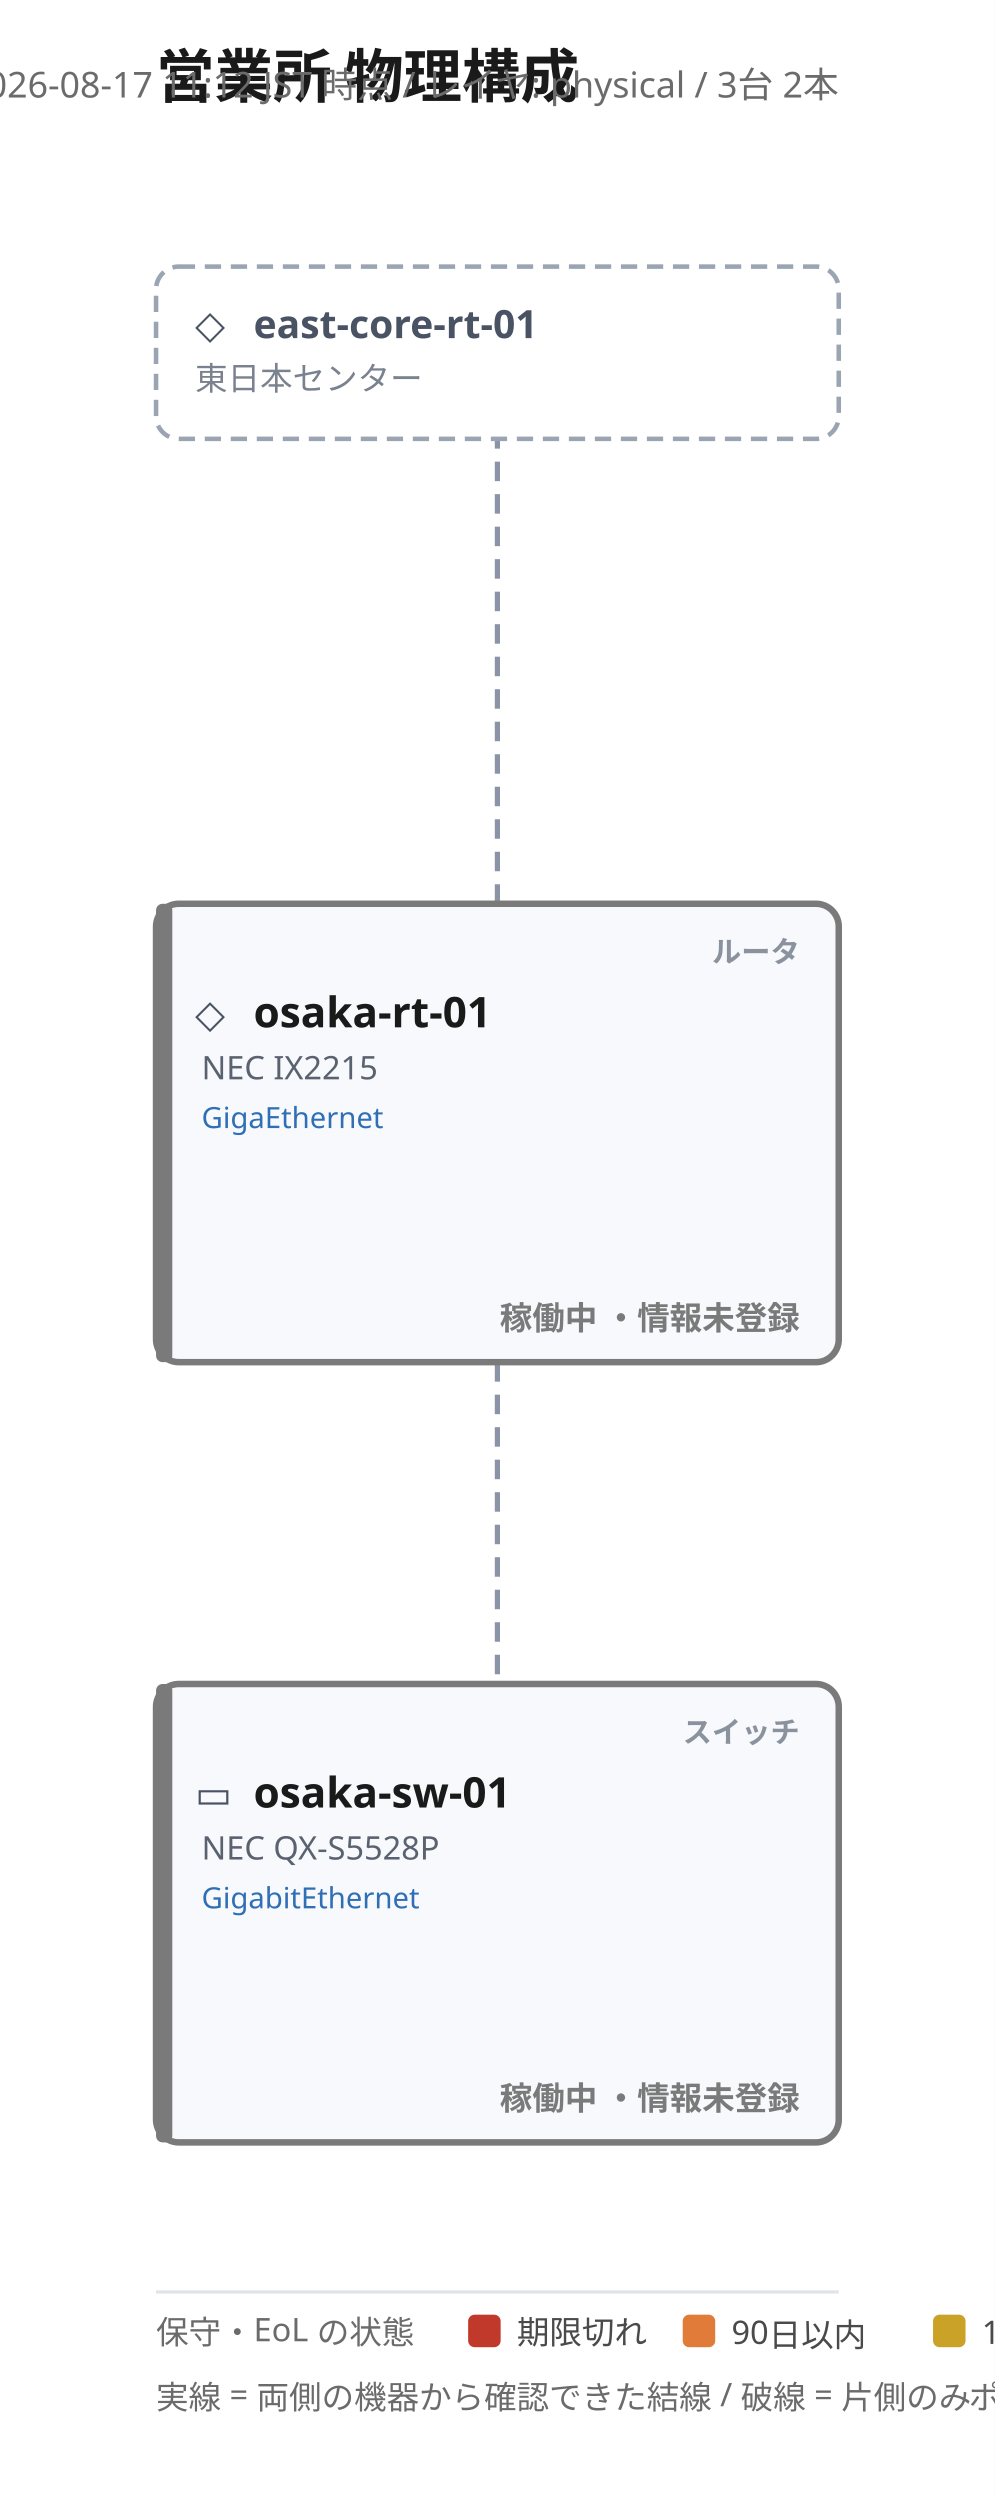
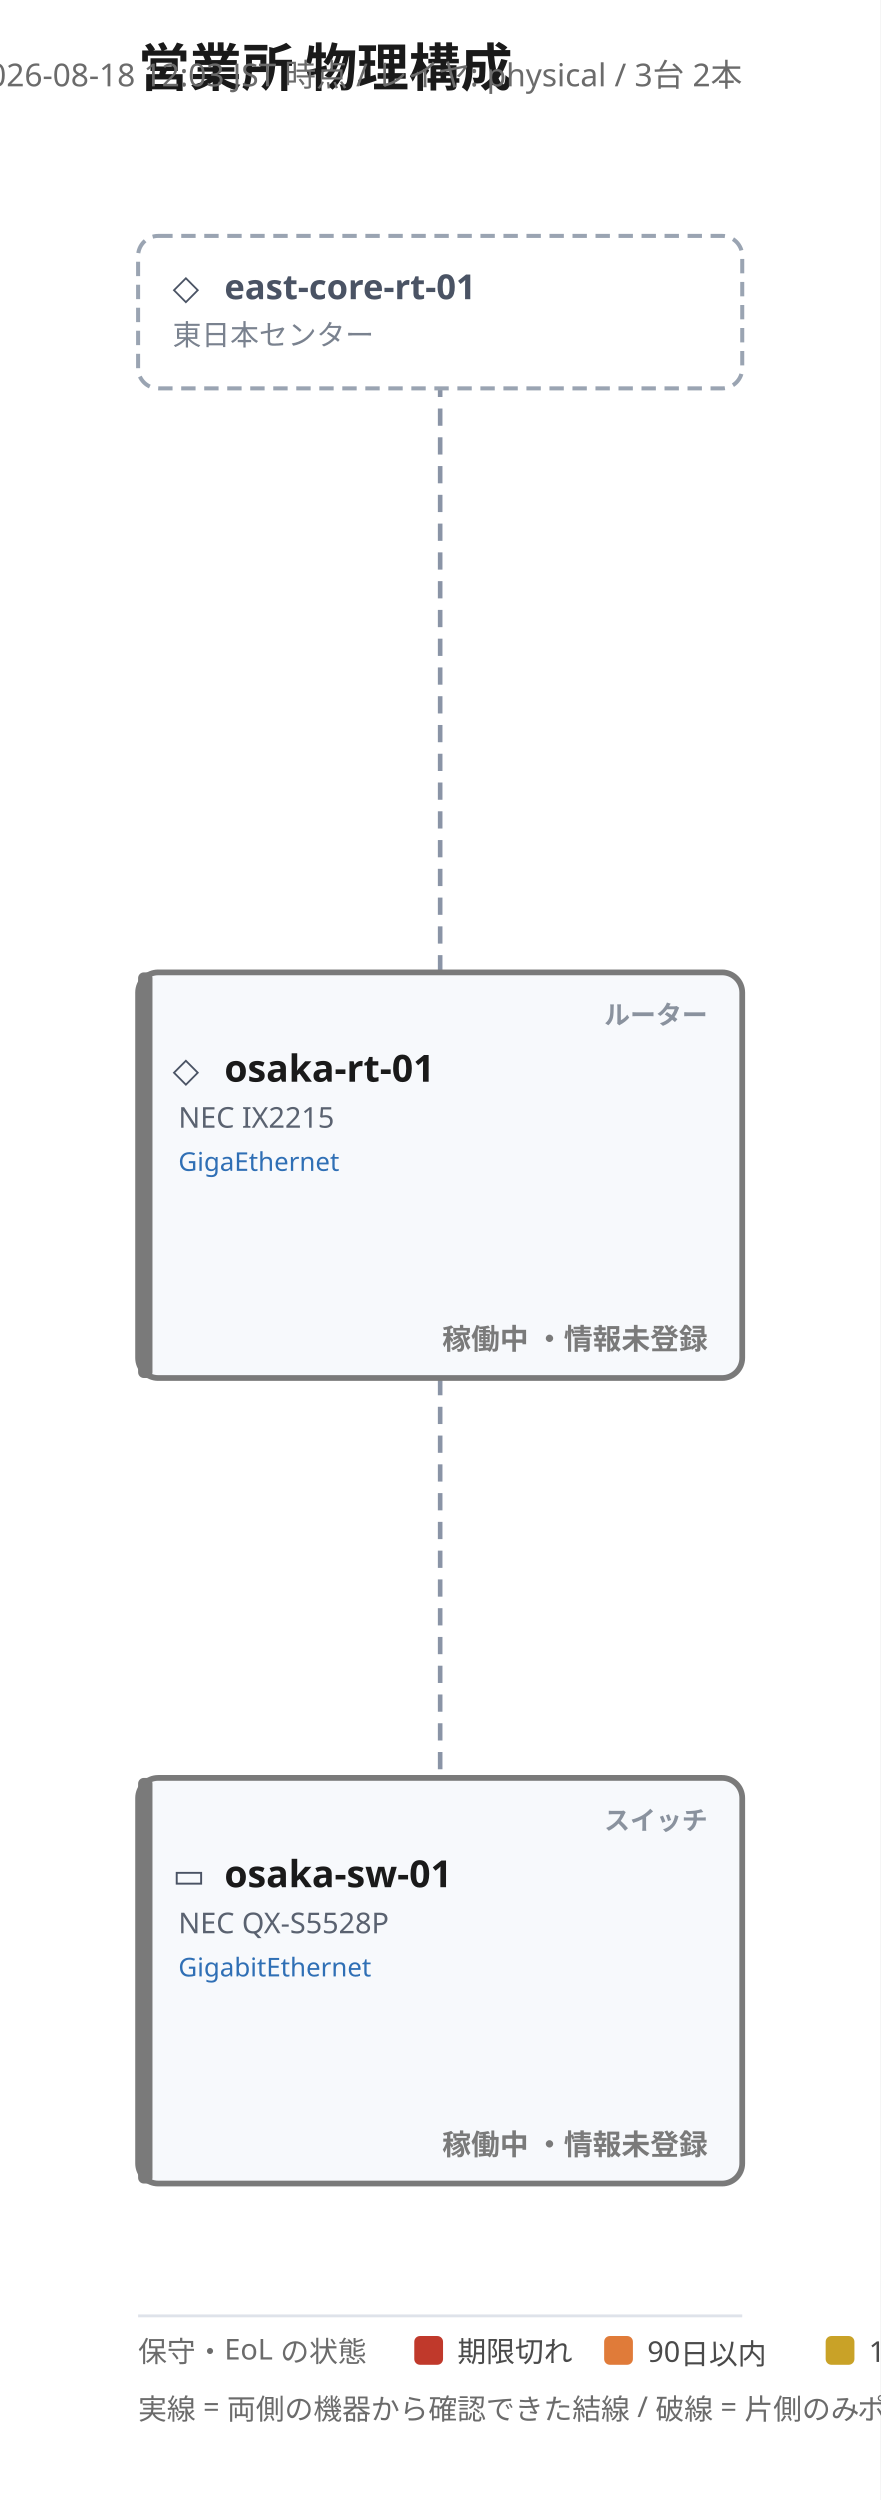
- <svg xmlns="http://www.w3.org/2000/svg" width="306" height="769" viewBox="0 0 306 769" font-family="'Yu Gothic', 'Hiragino Kaku Gothic ProN', Meiryo, 'Noto Sans JP', sans-serif">
+ <svg xmlns="http://www.w3.org/2000/svg" width="306" height="869" viewBox="0 0 306 869" font-family="'Yu Gothic', 'Hiragino Kaku Gothic ProN', Meiryo, 'Noto Sans JP', sans-serif">
  <rect width="100%" height="100%" fill="#ffffff" />
  <text x="48" y="30" font-size="18" font-weight="700" fill="#1a1a1a">営業所 物理構成</text>
-   <text x="258" y="30" font-size="11" fill="#6b6b6b" text-anchor="end">2026-08-17 11:12 JST 時点 / レイヤ: physical / 3台 2本</text>
-   <polyline points="153,278 153,135" fill="none" stroke="#8a94a6" stroke-width="1.6" stroke-dasharray="6 4" />
-   <text class="port-label" x="164.0" y="261.0" font-size="10" fill="#2f6fb5" text-anchor="middle" paint-order="stroke" stroke="#ffffff" stroke-width="3" />
+   <text x="258" y="30" font-size="11" fill="#6b6b6b" text-anchor="end">2026-08-18 12:03 JST 時点 / レイヤ: physical / 3台 2本</text>
+   <polyline points="153,338 153,135" fill="none" stroke="#8a94a6" stroke-width="1.6" stroke-dasharray="6 4" />
+   <text class="port-label" x="164.0" y="321.0" font-size="10" fill="#2f6fb5" text-anchor="middle" paint-order="stroke" stroke="#ffffff" stroke-width="3" />
  <text class="port-label" x="142.0" y="146.0" font-size="10" fill="#2f6fb5" text-anchor="middle" paint-order="stroke" stroke="#ffffff" stroke-width="3" />
-   <polyline points="153,419 153,518" fill="none" stroke="#8a94a6" stroke-width="1.6" stroke-dasharray="6 4" />
-   <text class="port-label" x="142.0" y="430.0" font-size="10" fill="#2f6fb5" text-anchor="middle" paint-order="stroke" stroke="#ffffff" stroke-width="3" />
-   <text class="port-label" x="164.0" y="501.0" font-size="10" fill="#2f6fb5" text-anchor="middle" paint-order="stroke" stroke="#ffffff" stroke-width="3" />
+   <polyline points="153,479 153,618" fill="none" stroke="#8a94a6" stroke-width="1.6" stroke-dasharray="6 4" />
+   <text class="port-label" x="142.0" y="490.0" font-size="10" fill="#2f6fb5" text-anchor="middle" paint-order="stroke" stroke="#ffffff" stroke-width="3" />
+   <text class="port-label" x="164.0" y="601.0" font-size="10" fill="#2f6fb5" text-anchor="middle" paint-order="stroke" stroke="#ffffff" stroke-width="3" />
  <g>
    <rect x="48" y="82" width="210" height="53" rx="7" fill="none" stroke="#9aa4b2" stroke-width="1.4" stroke-dasharray="5 3" />
    <text x="60" y="104" font-size="12" fill="#4a5364">◇</text>
    <text x="78" y="104" font-size="12" font-weight="700" fill="#4a5364">east-core-rt-01</text>
    <text x="60" y="120" font-size="10" fill="#7a828f">東日本センター</text>
  </g>
  <g>
-     <rect x="48" y="278" width="210" height="141" rx="7" fill="#f7f9fc" stroke="#7a7a7a" stroke-width="2" />
-     <rect x="48" y="278" width="5" height="141" rx="2" fill="#7a7a7a" />
-     <text x="246" y="296" font-size="9" font-weight="700" fill="#8a929e" text-anchor="end">ルータ</text>
-     <text x="60" y="316" font-size="12" fill="#4a5364">◇</text>
-     <text x="78" y="316" font-size="13" font-weight="700" fill="#1a1a1a">osaka-rt-01</text>
-     <text x="62" y="332" font-size="10" fill="#5a6270">NEC IX2215</text>
-     <text x="62" y="347" font-size="9">
+     <rect x="48" y="338" width="210" height="141" rx="7" fill="#f7f9fc" stroke="#7a7a7a" stroke-width="2" />
+     <rect x="48" y="338" width="5" height="141" rx="2" fill="#7a7a7a" />
+     <text x="246" y="356" font-size="9" font-weight="700" fill="#8a929e" text-anchor="end">ルーター</text>
+     <text x="60" y="376" font-size="12" fill="#4a5364">◇</text>
+     <text x="78" y="376" font-size="13" font-weight="700" fill="#1a1a1a">osaka-rt-01</text>
+     <text x="62" y="392" font-size="10" fill="#5a6270">NEC IX2215</text>
+     <text x="62" y="407" font-size="9">
      <tspan fill="#2f6fb5">GigaEthernet</tspan>
    </text>
-     <text x="246" y="409" font-size="10" font-weight="600" fill="#7a7a7a" text-anchor="end">稼働中 ・情報未登録</text>
+     <text x="246" y="469" font-size="10" font-weight="600" fill="#7a7a7a" text-anchor="end">稼働中 ・情報未登録</text>
  </g>
  <g>
-     <rect x="48" y="518" width="210" height="141" rx="7" fill="#f7f9fc" stroke="#7a7a7a" stroke-width="2" />
-     <rect x="48" y="518" width="5" height="141" rx="2" fill="#7a7a7a" />
-     <text x="246" y="536" font-size="9" font-weight="700" fill="#8a929e" text-anchor="end">スイッチ</text>
-     <text x="60" y="556" font-size="12" fill="#4a5364">▭</text>
-     <text x="78" y="556" font-size="13" font-weight="700" fill="#1a1a1a">osaka-sw-01</text>
-     <text x="62" y="572" font-size="10" fill="#5a6270">NEC QX-S5528P</text>
-     <text x="62" y="587" font-size="9">
+     <rect x="48" y="618" width="210" height="141" rx="7" fill="#f7f9fc" stroke="#7a7a7a" stroke-width="2" />
+     <rect x="48" y="618" width="5" height="141" rx="2" fill="#7a7a7a" />
+     <text x="246" y="636" font-size="9" font-weight="700" fill="#8a929e" text-anchor="end">スイッチ</text>
+     <text x="60" y="656" font-size="12" fill="#4a5364">▭</text>
+     <text x="78" y="656" font-size="13" font-weight="700" fill="#1a1a1a">osaka-sw-01</text>
+     <text x="62" y="672" font-size="10" fill="#5a6270">NEC QX-S5528P</text>
+     <text x="62" y="687" font-size="9">
      <tspan fill="#2f6fb5">GigabitEthernet</tspan>
    </text>
-     <text x="246" y="649" font-size="10" font-weight="600" fill="#7a7a7a" text-anchor="end">稼働中 ・情報未登録</text>
+     <text x="246" y="749" font-size="10" font-weight="600" fill="#7a7a7a" text-anchor="end">稼働中 ・情報未登録</text>
  </g>
-   <line x1="48" y1="705" x2="258" y2="705" stroke="#dfe3ea" stroke-width="1" />
-   <text x="48" y="721" font-size="10" fill="#6b6b6b">保守・EoL の状態</text>
-   <rect x="144" y="712" width="10" height="10" rx="2" fill="#c0392b" />
-   <text x="159" y="721" font-size="10" fill="#4a4a4a">期限切れ</text>
-   <rect x="210" y="712" width="10" height="10" rx="2" fill="#e07b39" />
-   <text x="225" y="721" font-size="10" fill="#4a4a4a">90日以内</text>
-   <rect x="287" y="712" width="10" height="10" rx="2" fill="#c9a227" />
-   <text x="302" y="721" font-size="10" fill="#4a4a4a">1年以内</text>
-   <rect x="353" y="712" width="10" height="10" rx="2" fill="#2d8a4e" />
-   <text x="368" y="721" font-size="10" fill="#4a4a4a">余裕あり</text>
-   <rect x="419" y="712" width="10" height="10" rx="2" fill="#7a7a7a" />
-   <text x="434" y="721" font-size="10" fill="#4a4a4a">情報未登録</text>
-   <text x="48" y="741" font-size="10" fill="#6b6b6b">実線 = 両側の機器から確認できた結線 / 破線 = 片側のみ</text>
-   <text x="298" y="741" font-size="10" fill="#6b6b6b">ポート種別</text>
-   <text x="358" y="741" font-size="10" fill="#2f6fb5" font-weight="700">1G</text>
+   <line x1="48" y1="805" x2="258" y2="805" stroke="#dfe3ea" stroke-width="1" />
+   <text x="48" y="821" font-size="10" fill="#6b6b6b">保守・EoL の状態</text>
+   <rect x="144" y="812" width="10" height="10" rx="2" fill="#c0392b" />
+   <text x="159" y="821" font-size="10" fill="#4a4a4a">期限切れ</text>
+   <rect x="210" y="812" width="10" height="10" rx="2" fill="#e07b39" />
+   <text x="225" y="821" font-size="10" fill="#4a4a4a">90日以内</text>
+   <rect x="287" y="812" width="10" height="10" rx="2" fill="#c9a227" />
+   <text x="302" y="821" font-size="10" fill="#4a4a4a">1年以内</text>
+   <rect x="353" y="812" width="10" height="10" rx="2" fill="#2d8a4e" />
+   <text x="368" y="821" font-size="10" fill="#4a4a4a">余裕あり</text>
+   <rect x="419" y="812" width="10" height="10" rx="2" fill="#7a7a7a" />
+   <text x="434" y="821" font-size="10" fill="#4a4a4a">情報未登録</text>
+   <text x="48" y="841" font-size="10" fill="#6b6b6b">実線 = 両側の機器から確認できた結線 / 破線 = 片側のみ</text>
+   <text x="298" y="841" font-size="10" fill="#6b6b6b">ポート種別</text>
+   <text x="358" y="841" font-size="10" fill="#2f6fb5" font-weight="700">1G</text>
</svg>
